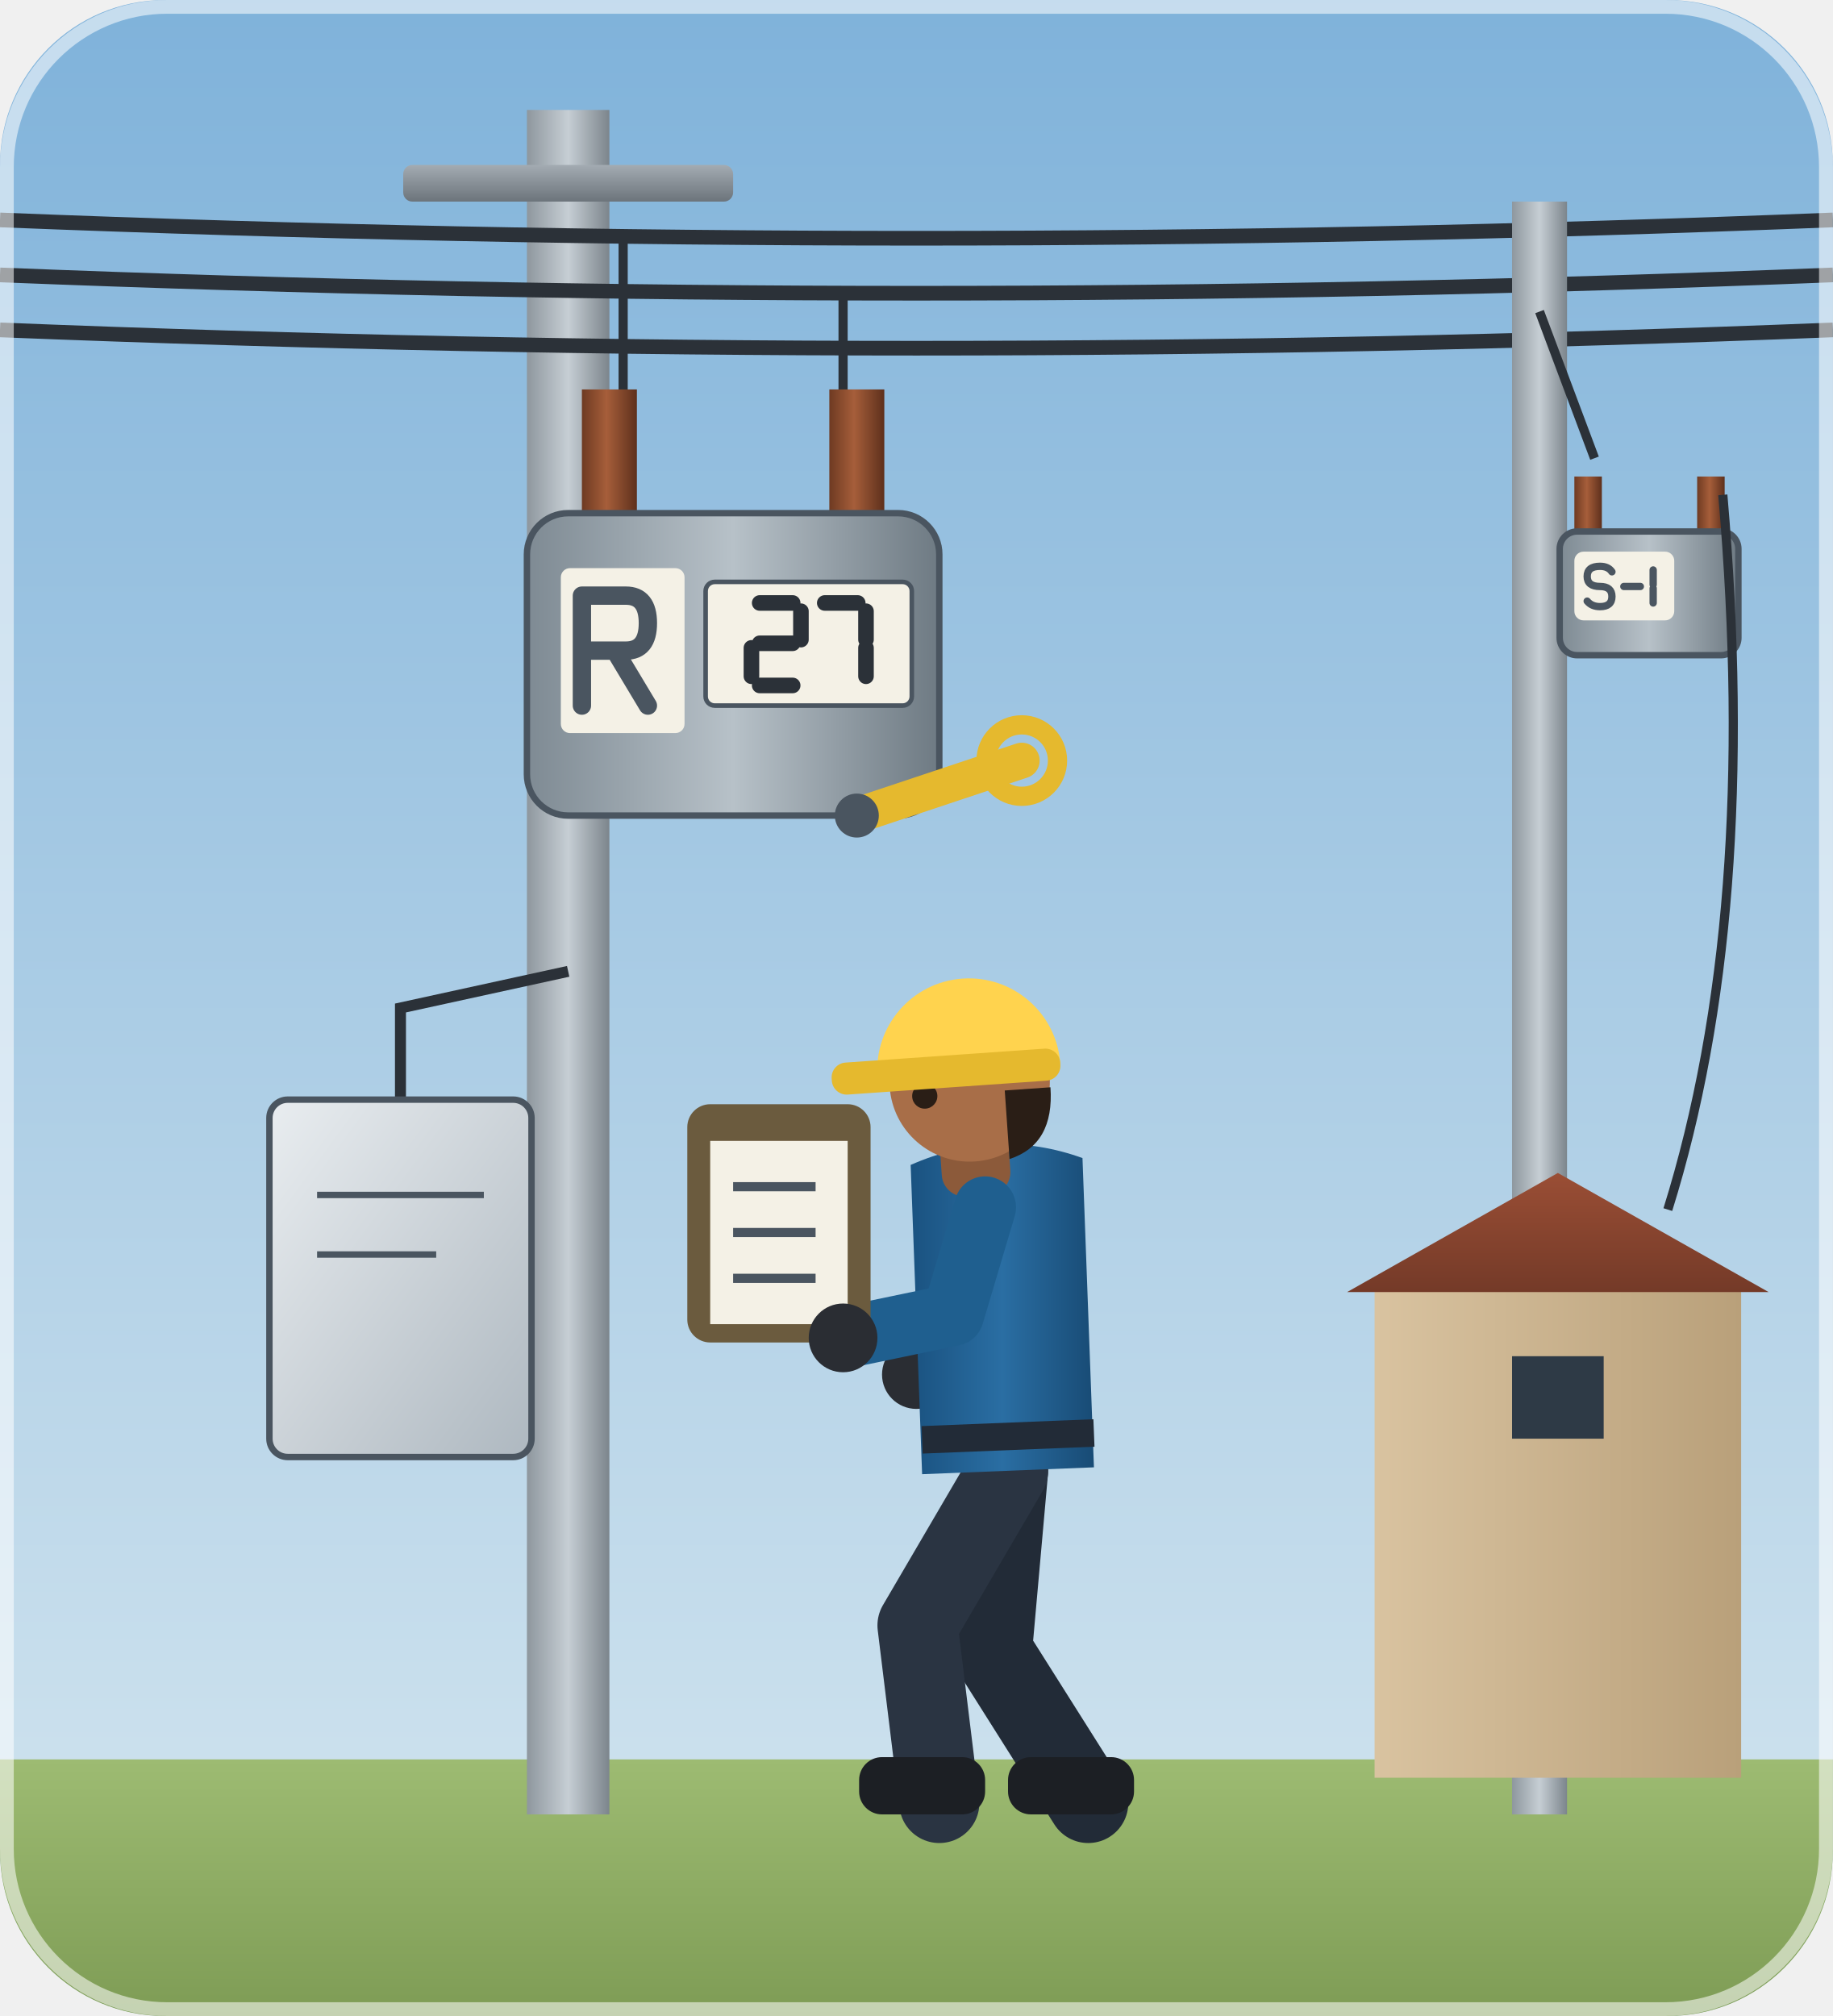
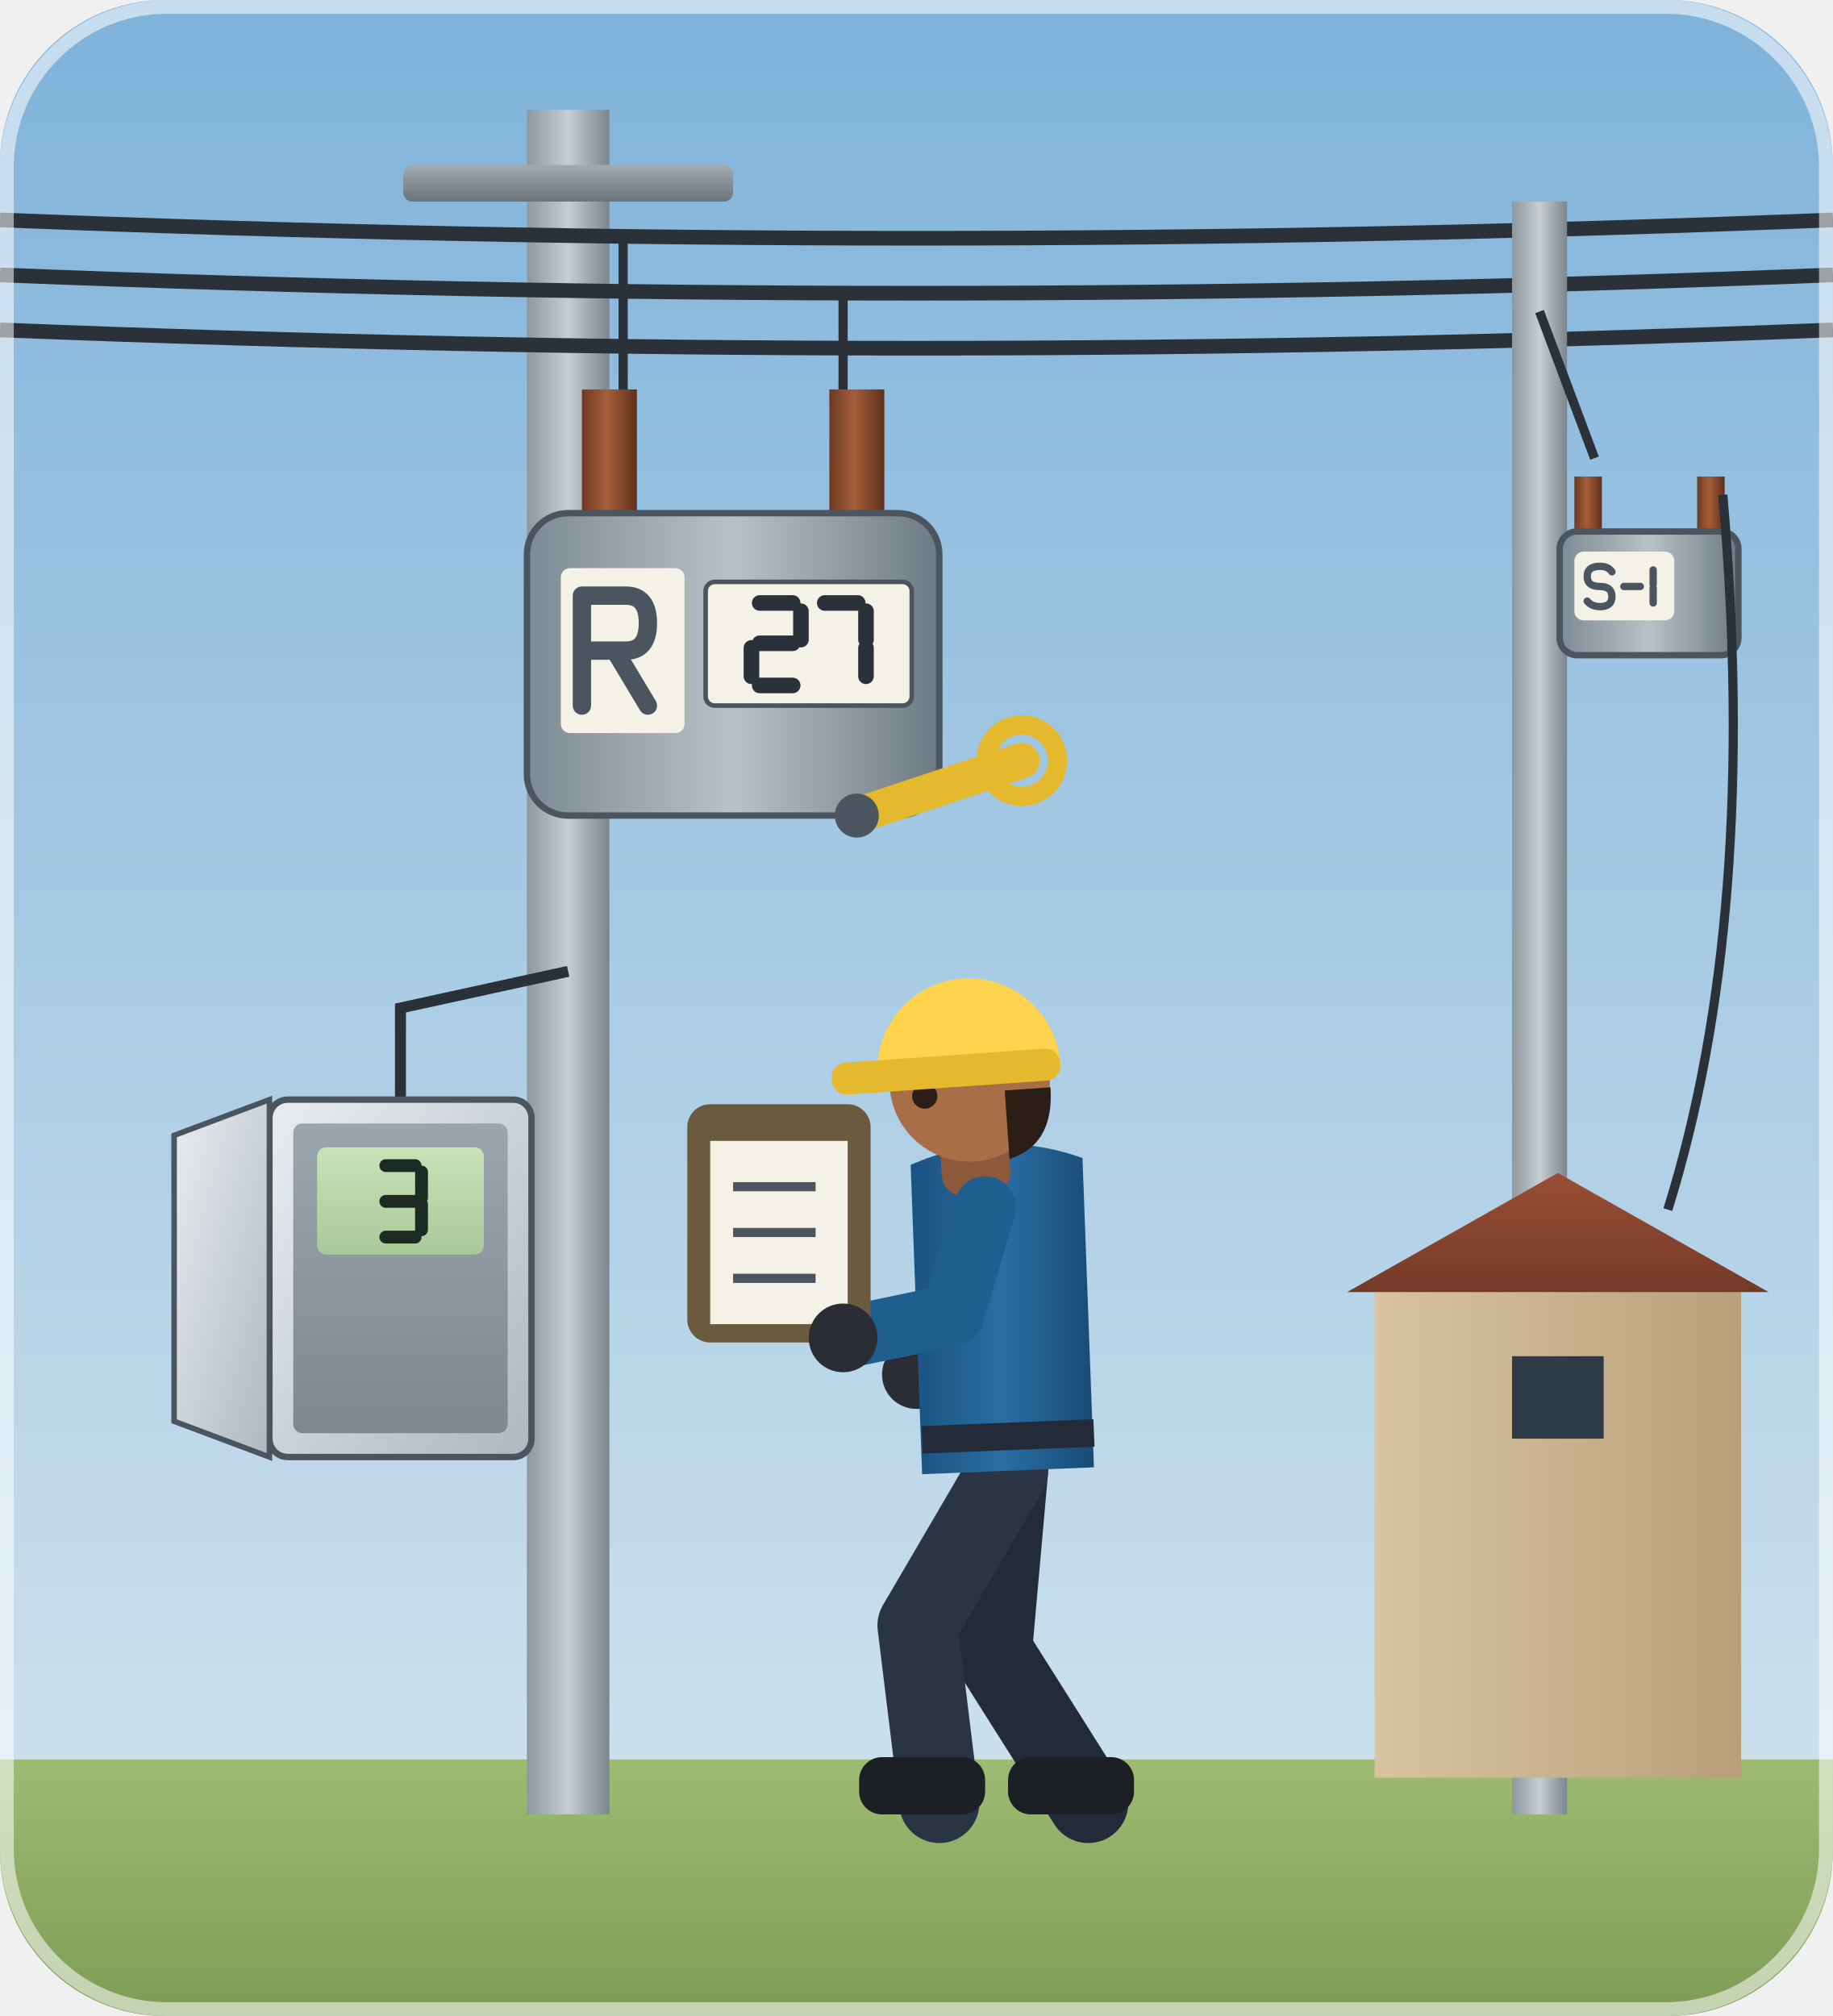
<svg xmlns="http://www.w3.org/2000/svg" viewBox="0 0 200 220" width="200" height="220">
  <defs>
    <linearGradient id="day" x1="0" y1="0" x2="0" y2="1">
      <stop offset="0" stop-color="#7FB2DA" />
      <stop offset="1" stop-color="#D6E7F0" />
    </linearGradient>
    <linearGradient id="ground" x1="0" y1="0" x2="0" y2="1">
      <stop offset="0" stop-color="#9DBB72" />
      <stop offset="1" stop-color="#7E9C55" />
    </linearGradient>
    <linearGradient id="pole" x1="0" y1="0" x2="1" y2="0">
      <stop offset="0" stop-color="#8E979E" />
      <stop offset="0.5" stop-color="#C6CED4" />
      <stop offset="1" stop-color="#7C858C" />
    </linearGradient>
    <linearGradient id="chan" x1="0" y1="0" x2="0" y2="1">
      <stop offset="0" stop-color="#A3ABB2" />
      <stop offset="1" stop-color="#6C747B" />
    </linearGradient>
    <linearGradient id="porc" x1="0" y1="0" x2="1" y2="0">
      <stop offset="0" stop-color="#6E3A22" />
      <stop offset="0.45" stop-color="#A65E3A" />
      <stop offset="1" stop-color="#5E301C" />
    </linearGradient>
    <linearGradient id="rtank" x1="0" y1="0" x2="1" y2="0">
      <stop offset="0" stop-color="#7E8A93" />
      <stop offset="0.5" stop-color="#B7C1C8" />
      <stop offset="1" stop-color="#6E7A83" />
    </linearGradient>
    <linearGradient id="box" x1="0" y1="0" x2="1" y2="1">
      <stop offset="0" stop-color="#E9EDF0" />
      <stop offset="1" stop-color="#AEB8C0" />
    </linearGradient>
    <linearGradient id="panel" x1="0" y1="0" x2="0" y2="1">
      <stop offset="0" stop-color="#9AA5AE" />
      <stop offset="1" stop-color="#7D8891" />
    </linearGradient>
    <linearGradient id="lcd" x1="0" y1="0" x2="0" y2="1">
      <stop offset="0" stop-color="#C9E2B8" />
      <stop offset="1" stop-color="#A9C997" />
    </linearGradient>
    <linearGradient id="shirt" x1="0" y1="0" x2="1" y2="0">
      <stop offset="0" stop-color="#1A5280" />
      <stop offset="0.5" stop-color="#2A6EA3" />
      <stop offset="1" stop-color="#184B75" />
    </linearGradient>
    <linearGradient id="steel" x1="0" y1="0" x2="1" y2="1">
      <stop offset="0" stop-color="#F4F7F9" />
      <stop offset="0.45" stop-color="#C3CBD1" />
      <stop offset="1" stop-color="#7D868E" />
    </linearGradient>
    <linearGradient id="house" x1="0" y1="0" x2="1" y2="0">
      <stop offset="0" stop-color="#D9C3A0" />
      <stop offset="1" stop-color="#B9A07A" />
    </linearGradient>
    <linearGradient id="roof" x1="0" y1="0" x2="0" y2="1">
      <stop offset="0" stop-color="#9A4E35" />
      <stop offset="1" stop-color="#743A28" />
    </linearGradient>
    <radialGradient id="glow" cx="0.5" cy="0.5" r="0.5">
      <stop offset="0" stop-color="#FFF6C8" />
      <stop offset="1" stop-color="#FFE08A" stop-opacity="0" />
    </radialGradient>
    <clipPath id="card">
      <rect x="0" y="0" width="200" height="220" rx="18" />
    </clipPath>
  </defs>
  <g clip-path="url(#card)">
    <rect width="200" height="220" fill="url(#day)" />
    <rect x="0" y="192" width="200" height="28" fill="url(#ground)" />
    <rect x="57.5" y="12" width="9" height="186" fill="url(#pole)" />
    <rect x="44" y="18" width="36" height="4" rx="1" fill="url(#chan)" />
    <path d="M0 24 Q100 28 200 24" stroke="#2B3138" stroke-width="1.6" fill="none" />
    <path d="M0 30 Q100 34 200 30" stroke="#2B3138" stroke-width="1.6" fill="none" />
    <path d="M0 36 Q100 40 200 36" stroke="#2B3138" stroke-width="1.6" fill="none" />
    <path d="M68 26 L68 48 M92 32 L92 48" stroke="#2B3138" stroke-width="1" />
    <rect x="63.5" y="42.5" width="6" height="13.5" fill="url(#porc)" />
    <rect x="90.5" y="42.5" width="6" height="13.5" fill="url(#porc)" />
    <rect x="57.5" y="56" width="45" height="33" rx="4.5" fill="url(#rtank)" stroke="#4A5560" stroke-width="0.7" />
    <rect x="61.2" y="62" width="13.5" height="18" rx="1" fill="#F4F1E6" />
    <path d="M63.5 77 L63.5 65 L68.3 65 Q70.7 65 70.7 68 Q70.7 71 68.3 71 L63.5 71 M67.1 71 L70.7 77" stroke="#4A5560" stroke-width="2" stroke-linecap="round" stroke-linejoin="round" fill="none" />
    <rect x="77" y="63.5" width="22.5" height="13.5" rx="1" fill="#F4F1E6" stroke="#4A5560" stroke-width="0.5" />
    <path d="M82.9 65.8 L86.5 65.8 M87.4 66.7 L87.4 69.8 M82.9 70.2 L86.5 70.2 M82 70.7 L82 73.8 M82.9 74.8 L86.5 74.8 M90 65.8 L93.6 65.8 M94.5 66.7 L94.5 69.8 M94.5 70.7 L94.5 73.8" stroke="#2B3138" stroke-width="1.7" stroke-linecap="round" stroke-linejoin="round" fill="none" />
    <path d="M93.5 89 L111.5 83" stroke="#E5B92E" stroke-width="3.9" stroke-linecap="round" />
    <circle cx="111.5" cy="83" r="3.9" fill="none" stroke="#E5B92E" stroke-width="2.1" />
    <circle cx="93.5" cy="89" r="2.4" fill="#4A5560" />
    <path d="M43.7 120 L43.7 110 L62 106" stroke="#2B3138" stroke-width="1.2" fill="none" />
    <rect x="29.4" y="120" width="28.6" height="39" rx="2" fill="url(#box)" stroke="#4A5560" stroke-width="0.7" />
-     <path d="M34.6 130.4 h18.2 M34.6 136.9 h13" stroke="#4A5560" stroke-width="0.7" />
+     <rect x="32" y="122.6" width="23.4" height="33.8" rx="1" fill="url(#panel)" />
+     <path d="M29.4 120 L19 123.9 L19 155.1 L29.4 159 Z" fill="url(#box)" stroke="#4A5560" stroke-width="0.6" />
+     <rect x="34.6" y="125.2" width="18.2" height="11.7" rx="1" fill="url(#lcd)" />
+     <path d="M42.1 127.2 L45.3 127.2 M46 127.9 L46 130.7 M42.1 131.1 L45.3 131.1 M46 131.4 L46 134.2 M42.1 135 L45.3 135" stroke="#1D2B22" stroke-width="1.4" stroke-linecap="round" stroke-linejoin="round" fill="none" />
    <rect x="165" y="22" width="6" height="176" fill="url(#pole)" />
    <path d="M168 34 L174 50" stroke="#2B3138" stroke-width="1" />
    <rect x="171.8" y="52" width="3" height="6" fill="url(#porc)" />
    <rect x="185.2" y="52" width="3" height="6" fill="url(#porc)" />
    <path d="M173.2 51.2 L186.8 51.2" stroke="url(#steel)" stroke-width="2" stroke-linecap="round" />
    <rect x="170.2" y="58" width="19.5" height="13.5" rx="1.9" fill="url(#rtank)" stroke="#4A5560" stroke-width="0.7" />
    <rect x="171.8" y="60.2" width="10.9" height="7.5" rx="1" fill="#F4F1E6" />
    <path d="M175.9 62.4 Q175.5 61.8 174.6 61.8 Q173.2 61.8 173.2 62.9 Q173.2 64 174.6 64 Q175.9 64 175.9 65.1 Q175.9 66.2 174.6 66.2 Q173.7 66.2 173.2 65.6 M177.2 64 L179 64 M180.4 62.2 L180.4 63.8 M180.4 64.2 L180.4 65.8" stroke="#4A5560" stroke-width="0.8" stroke-linecap="round" stroke-linejoin="round" fill="none" />
    <path d="M188 54 Q192 100 182 132" stroke="#2B3138" stroke-width="1" fill="none" />
    <rect x="150" y="140" width="40" height="54" fill="url(#house)" />
    <path d="M147 141 L170 128 L193 141 Z" fill="url(#roof)" />
    <rect x="165" y="148" width="10" height="9" fill="#2E3A46" />
    <g transform="translate(110 198) scale(1.25) translate(-110 -198)">
      <path d="M110 168 L108.6 183.7 L117 197" stroke="#222B37" stroke-width="7" stroke-linecap="round" stroke-linejoin="round" fill="none" />
      <rect x="110" y="193" width="11" height="5" rx="2" fill="#1C1F24" />
      <path d="M110 168 L102.1 181.5 L104 197" stroke="#2A3442" stroke-width="7" stroke-linecap="round" stroke-linejoin="round" fill="none" />
      <rect x="97" y="193" width="11" height="5" rx="2" fill="#1C1F24" />
      <path d="M111 145 L110.8 154.9 L102 159.6" stroke="#174A70" stroke-width="5.4" stroke-linecap="round" stroke-linejoin="round" fill="none" />
      <circle cx="102" cy="159.6" r="3" fill="#2A2D33" />
      <path d="M102.5 168.3 L101.5 141.3 Q109 138 116.5 140.7 L117.5 167.7 Z" fill="url(#shirt)" />
      <path d="M102.5 165.3 L117.5 164.7" stroke="#222B37" stroke-width="2.4" />
      <g transform="rotate(-4 107 139)">
        <rect x="104" y="138" width="6" height="6" rx="2" fill="#8C5A3A" />
        <circle cx="107" cy="134" r="7" fill="#A86E48" />
        <path d="M114 135 Q114 140 110 141 L110 135 Z" fill="#2A1E16" />
        <circle cx="103" cy="135" r="1.1" fill="#2A1E16" />
        <path d="M99 133 A8 8 0 0 1 115 133 Z" fill="#FFD34E" />
        <rect x="95" y="131.6" width="20" height="2.8" rx="1.3" fill="#E5B92E" />
      </g>
      <path d="M108 145 L105.2 154.4 L95.6 156.4" stroke="#1F5F8F" stroke-width="5.4" stroke-linecap="round" stroke-linejoin="round" fill="none" />
      <rect x="82" y="136" width="16" height="20.8" rx="2" fill="#6B5B3E" />
      <rect x="84" y="139.2" width="12" height="16" fill="#F4F1E6" />
      <path d="M86 143.2 h7.2" stroke="#4A5560" stroke-width="0.8" />
      <path d="M86 147.2 h7.2" stroke="#4A5560" stroke-width="0.8" />
      <path d="M86 151.2 h7.2" stroke="#4A5560" stroke-width="0.8" />
      <circle cx="95.6" cy="156.4" r="3" fill="#2A2D33" />
    </g>
  </g>
  <rect x="0.75" y="0.75" width="198.5" height="218.5" rx="17.5" fill="none" stroke="#FFFFFF" stroke-opacity="0.55" stroke-width="1.5" />
</svg>
